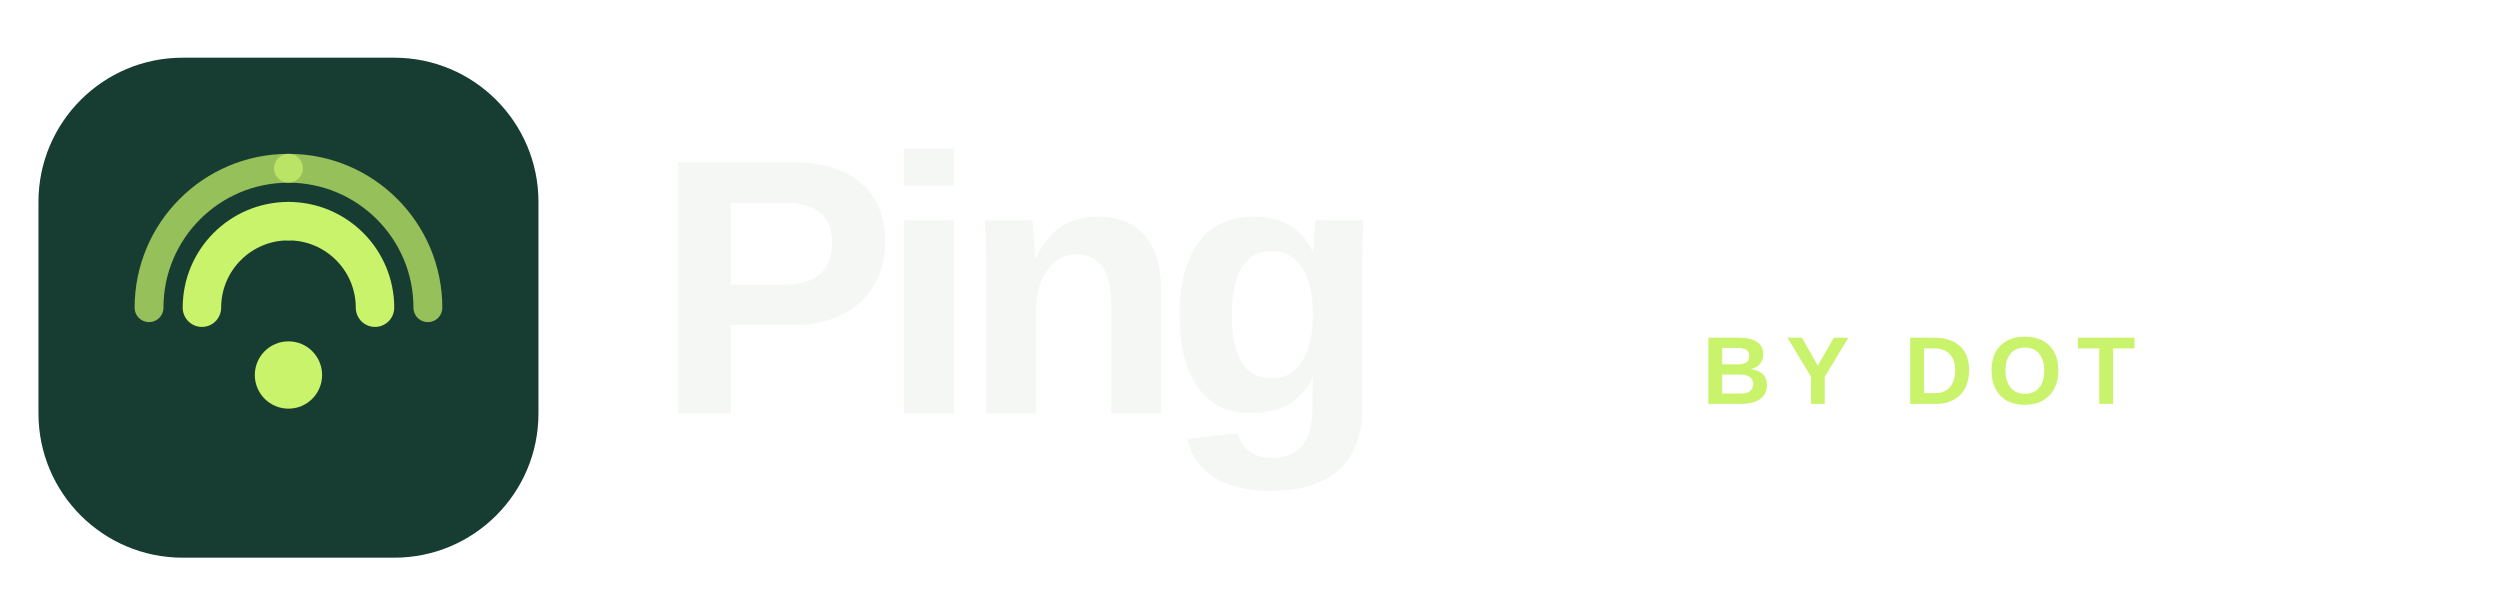
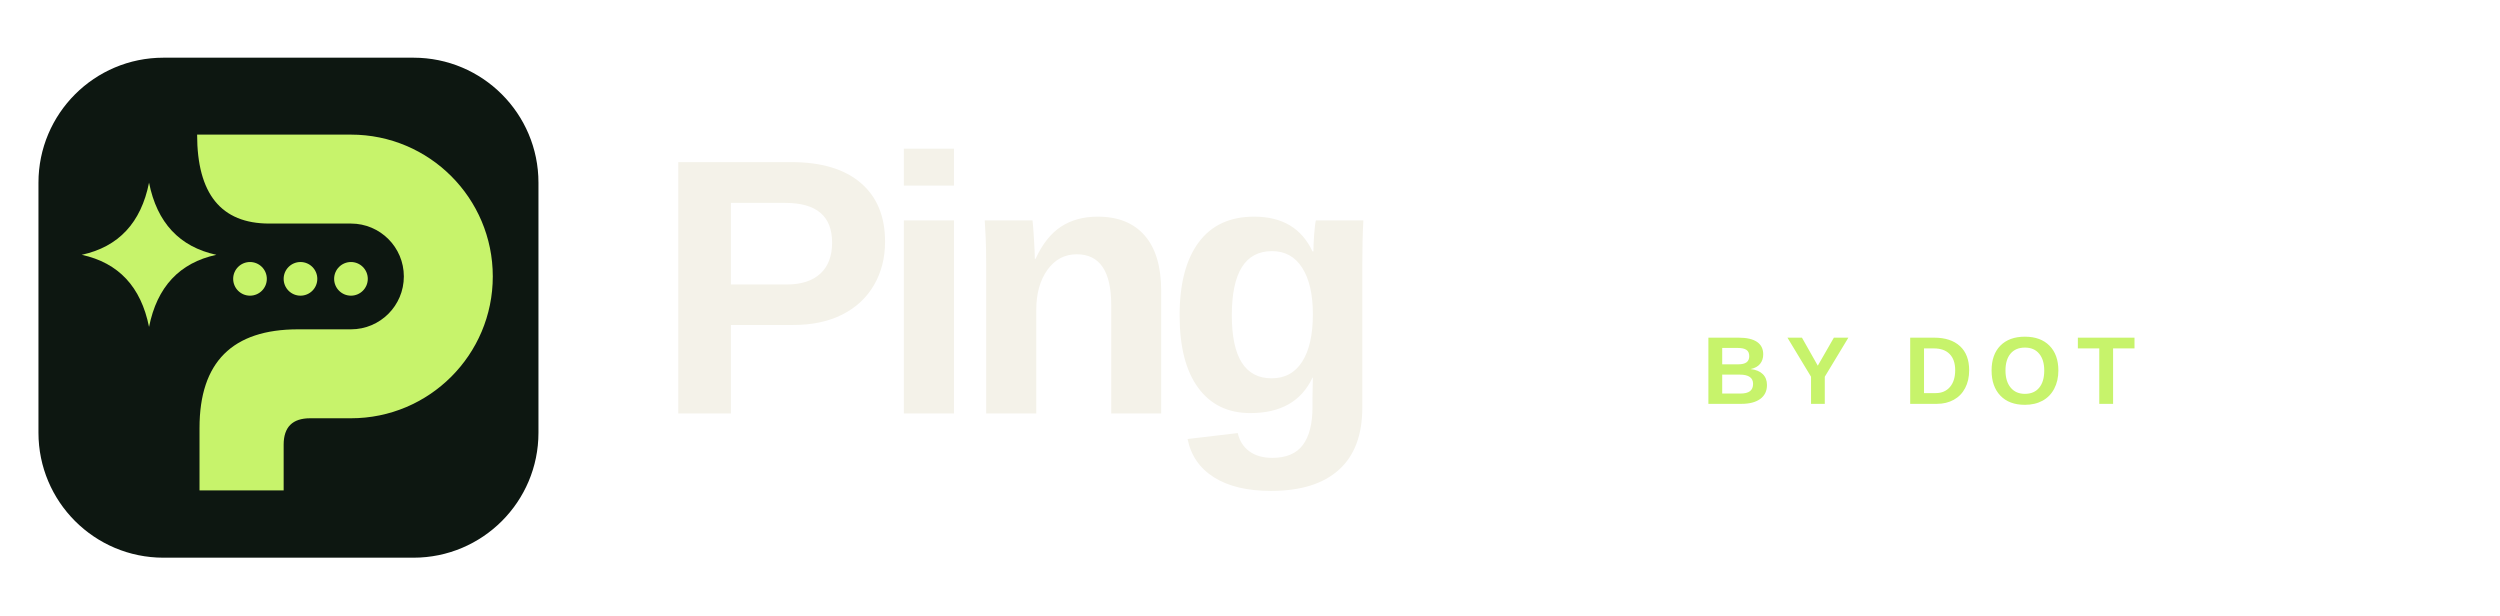
<svg xmlns="http://www.w3.org/2000/svg" width="520" height="128" viewBox="0 0 520 128" role="img" aria-labelledby="title desc">
-   <rect x="8" y="12" width="104" height="104" rx="30" fill="#173C32" />
-   <path d="M42 64a18 18 0 0 1 18-18" fill="none" stroke="#C8F36A" stroke-width="8" stroke-linecap="round" />
-   <path d="M31 64a29 29 0 0 1 29-29" fill="none" stroke="#C8F36A" stroke-width="6" stroke-linecap="round" opacity=".72" />
-   <path d="M60 46a18 18 0 0 1 18 18" fill="none" stroke="#C8F36A" stroke-width="8" stroke-linecap="round" />
-   <path d="M60 35a29 29 0 0 1 29 29" fill="none" stroke="#C8F36A" stroke-width="6" stroke-linecap="round" opacity=".72" />
-   <circle cx="60" cy="78" r="7" fill="#C8F36A" />
-   <text x="136" y="86" fill="#F4F7F3" font-family="Arial,Helvetica,sans-serif" font-size="76" font-weight="800" letter-spacing="-4">Ping</text>
-   <text x="354" y="84" fill="#C8F36A" font-family="Arial,Helvetica,sans-serif" font-size="20" font-weight="700" letter-spacing="3">BY DOT</text>
+   <rect x="8" y="12" width="104" height="104" rx="26" fill="#0d1711" />
+   <path d="M 31 38 Q 33.5 50.5 45 53 Q 33.5 55.5 31 68 Q 28.5 55.5 17 53 Q 28.5 50.5 31 38 Z" fill="#C7F36B" />
+   <circle cx="52" cy="58" r="3.5" fill="#C7F36B" />
+   <circle cx="62.5" cy="58" r="3.5" fill="#C7F36B" />
+   <circle cx="73" cy="58" r="3.5" fill="#C7F36B" />
+   <path d="M 41 28 H 73 A 29.5 29.5 0 0 1 73 87 H 64.5 Q 59 87 59 92.5 V 102 H 41.5 V 89 Q 41.5 68.5 62 68.5 H 73 A 11 11 0 0 0 73 46.5 H 56 Q 41 46.5 41 28 Z" fill="#C7F36B" />
+   <text x="136" y="86" fill="#F4F2E9" font-family="Arial,Helvetica,sans-serif" font-size="76" font-weight="800" letter-spacing="-4">Ping</text>
+   <text x="354" y="84" fill="#C7F36B" font-family="Arial,Helvetica,sans-serif" font-size="20" font-weight="700" letter-spacing="3">BY DOT</text>
</svg>
